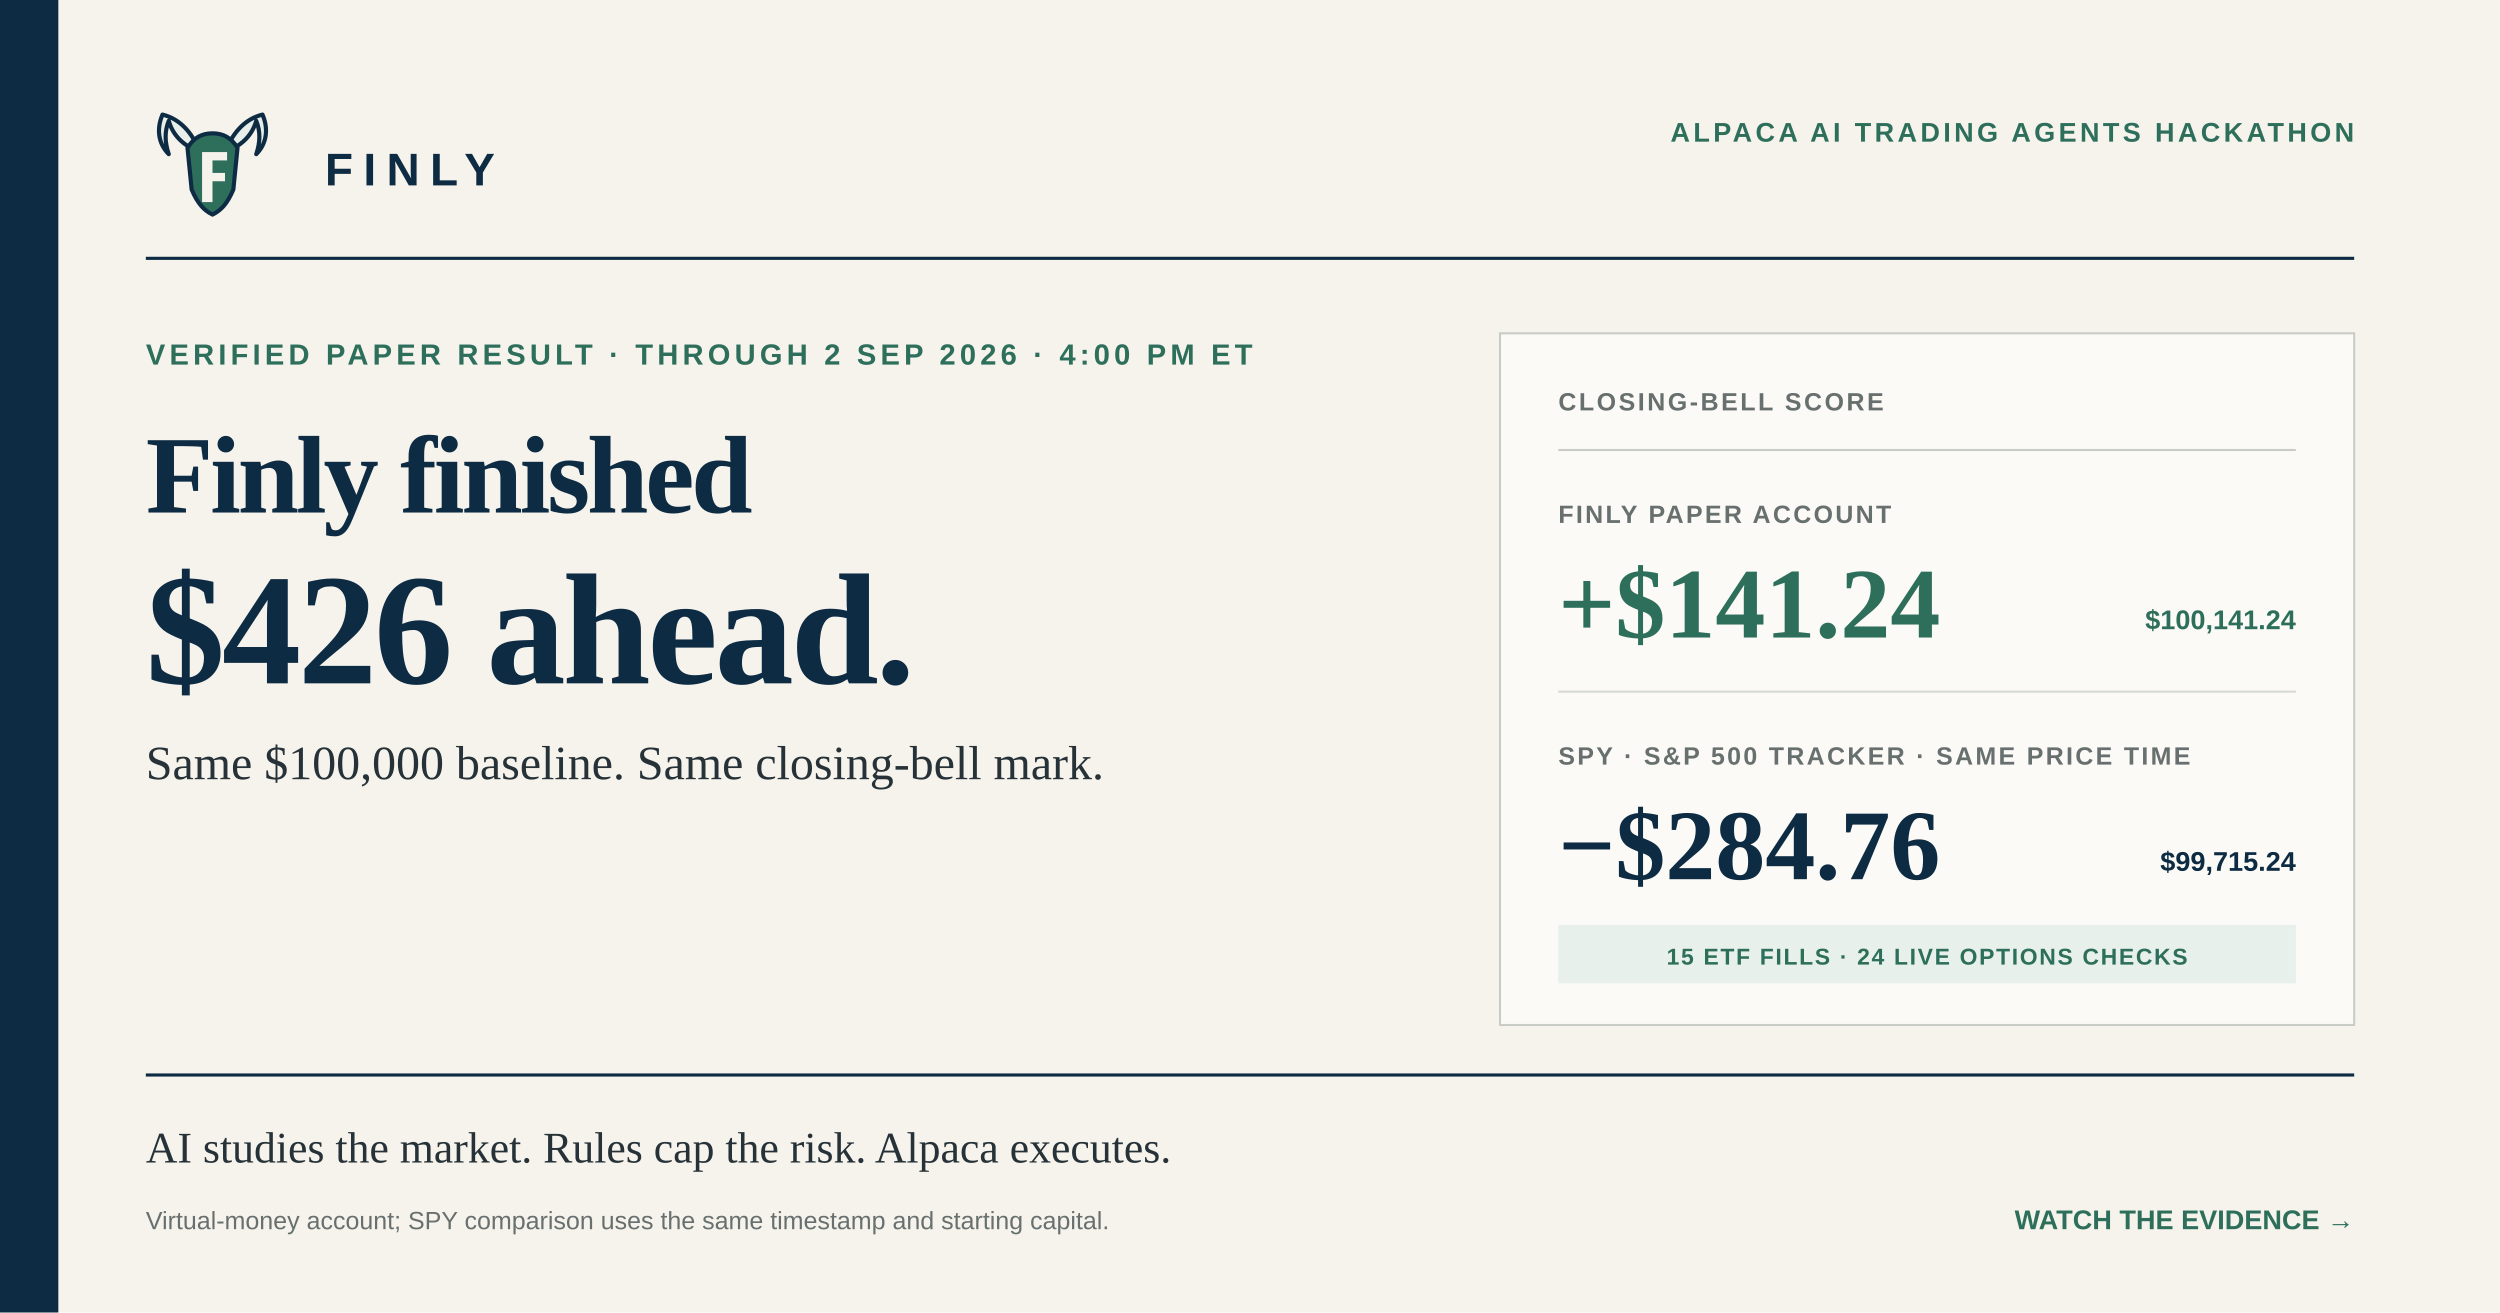
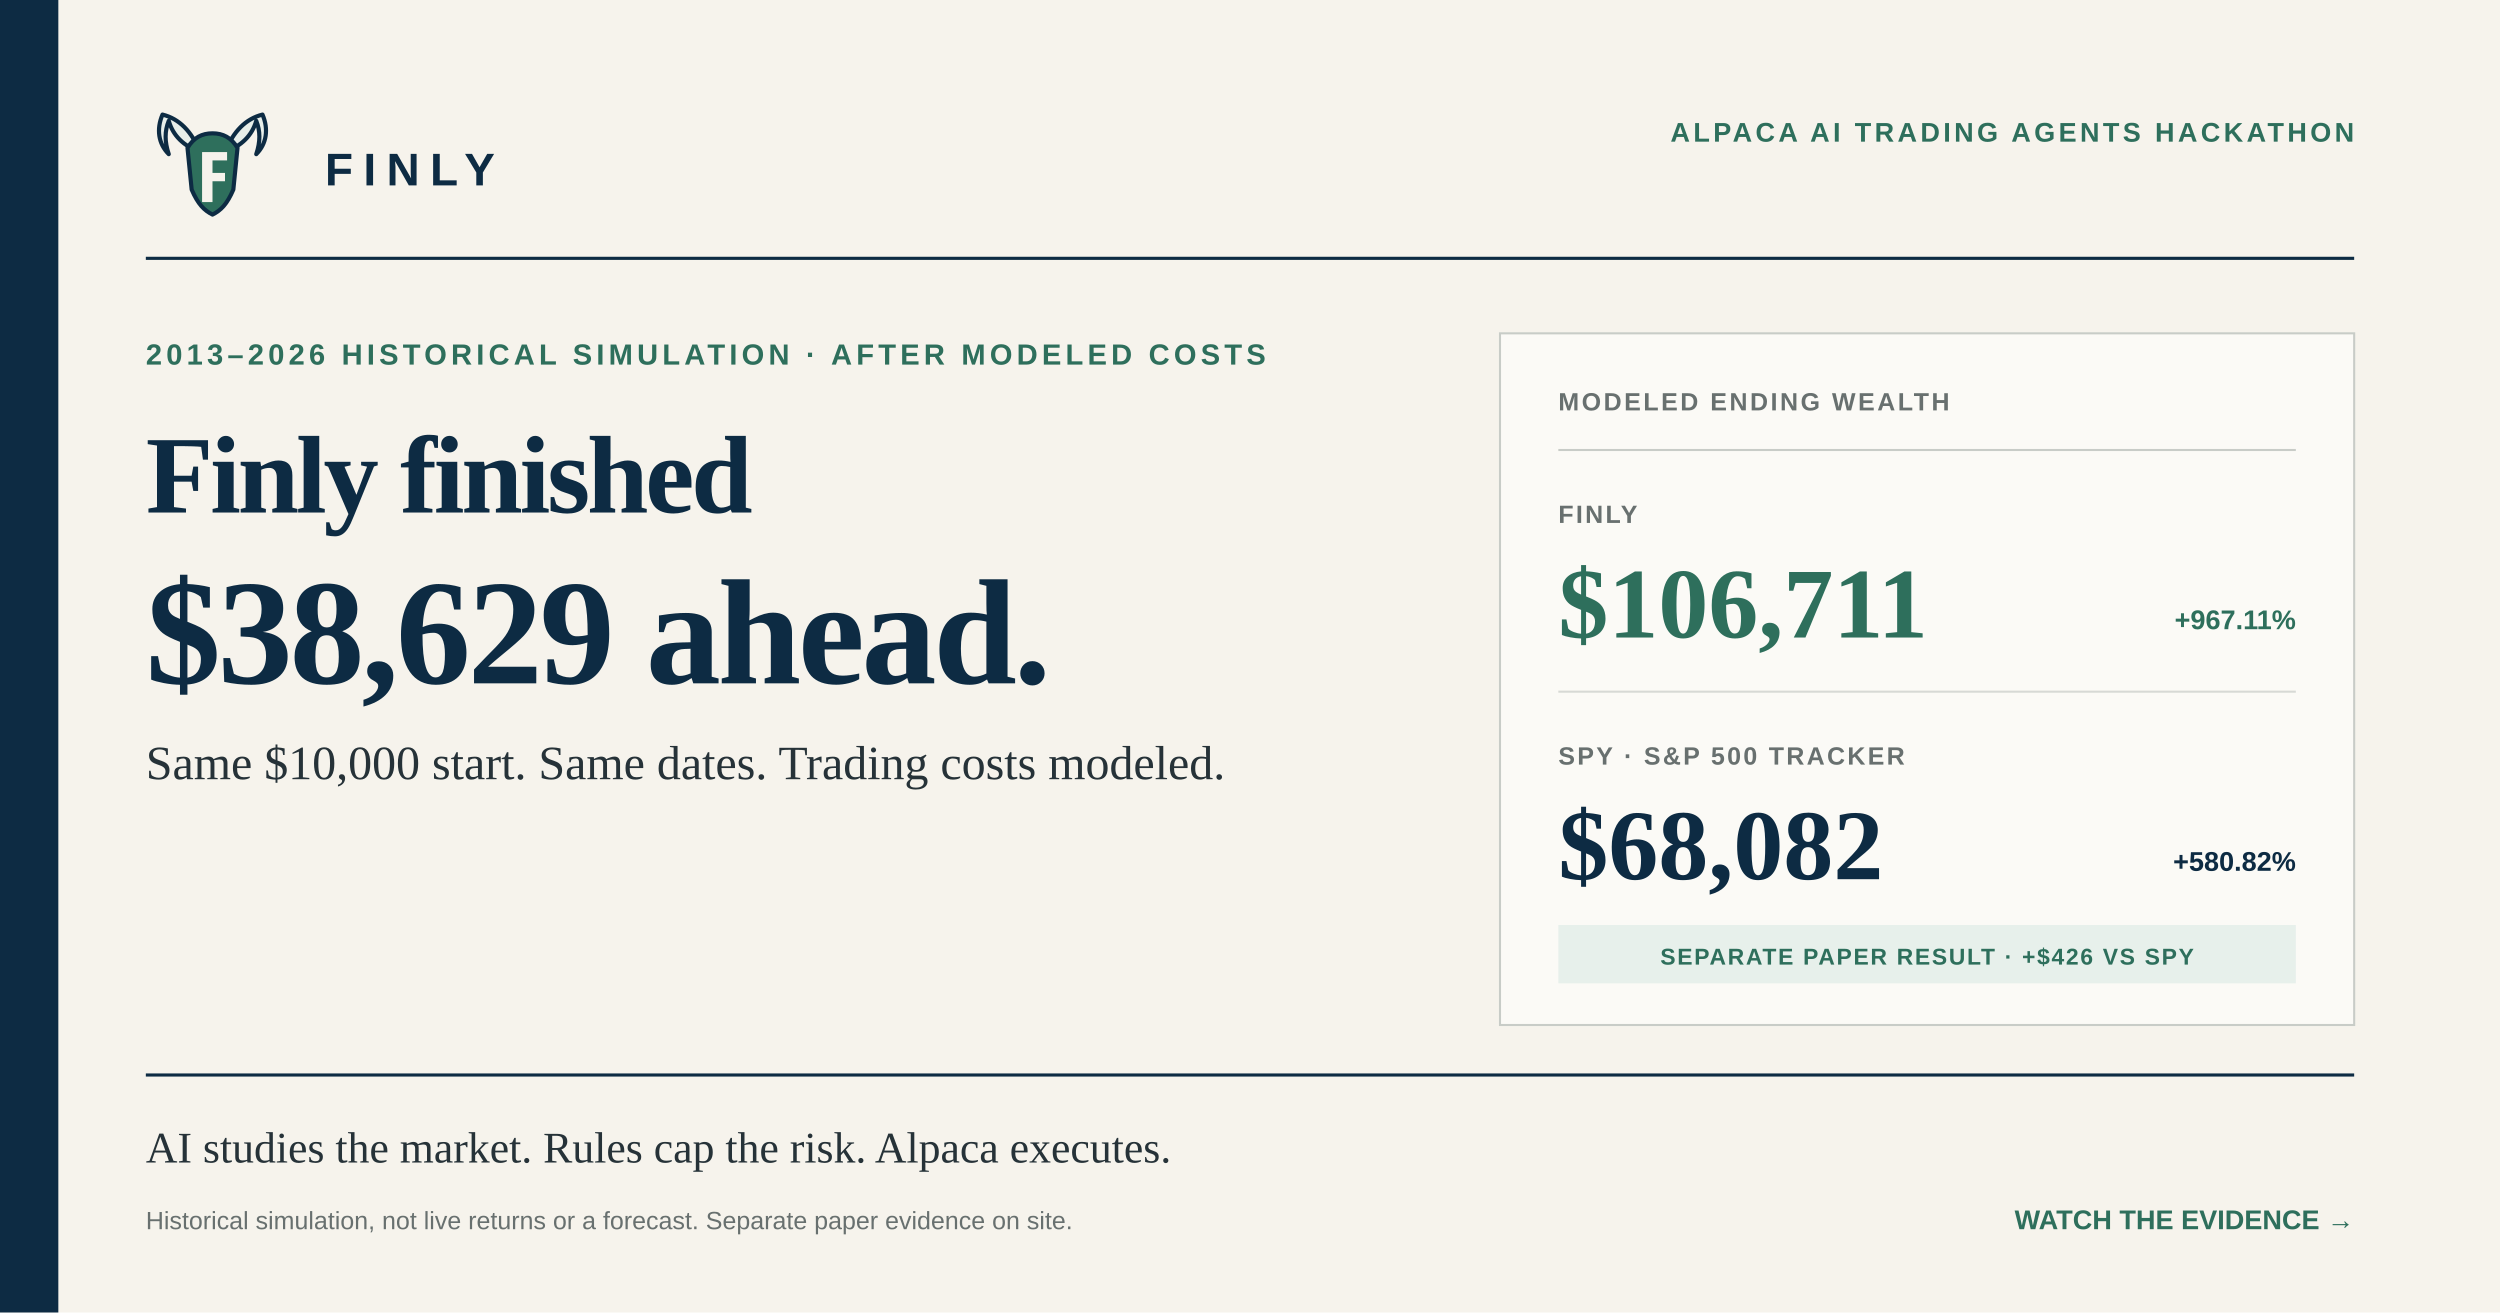
<svg xmlns="http://www.w3.org/2000/svg" width="1200" height="630" viewBox="0 0 1200 630" role="img" aria-labelledby="title desc">
  <rect width="1200" height="630" fill="#f6f3ec" />
  <rect x="0" y="0" width="28" height="630" fill="#0d2b43" />
  <g transform="translate(70 46)">
    <path d="M8 9c8 2 14 8 18 18-8-3-13-8-15-15-2 5-2 10 0 16-5-5-6-12-3-19Z" fill="#e8efea" stroke="#0d2b43" stroke-width="2" stroke-linejoin="round" />
    <path d="M56 9c-8 2-14 8-18 18 8-3 13-8 15-15 2 5 2 10 0 16 5-5 6-12 3-19Z" fill="#e8efea" stroke="#0d2b43" stroke-width="2" stroke-linejoin="round" />
    <path d="M20 25c3-5 7-7 12-7s9 2 12 7l-2 20c-3 7-6 10-10 12-4-2-7-5-10-12l-2-20Z" fill="#2e6f5c" stroke="#0d2b43" stroke-width="2" stroke-linejoin="round" />
    <path d="M27 27h12v4h-7v6h6v4h-6v10h-5V27Z" fill="#f6f3ec" />
    <text x="86" y="43" fill="#0d2b43" font-family="Arial, Helvetica, sans-serif" font-size="22" font-weight="700" letter-spacing="5">FINLY</text>
  </g>
  <text x="1130" y="68" fill="#2e6f5c" font-family="Arial, Helvetica, sans-serif" font-size="13" font-weight="700" letter-spacing="1.6" text-anchor="end">ALPACA AI TRADING AGENTS HACKATHON</text>
  <line x1="70" y1="124" x2="1130" y2="124" stroke="#0d2b43" stroke-width="1.5" />
-   <text x="70" y="175" fill="#2e6f5c" font-family="Arial, Helvetica, sans-serif" font-size="14" font-weight="700" letter-spacing="2">VERIFIED PAPER RESULT · THROUGH 2 SEP 2026 · 4:00 PM ET</text>
+   <text x="70" y="175" fill="#2e6f5c" font-family="Arial, Helvetica, sans-serif" font-size="14" font-weight="700" letter-spacing="2">2013–2026 HISTORICAL SIMULATION · AFTER MODELED COSTS</text>
  <g fill="#0d2b43" font-family="Georgia, Times New Roman, serif" font-weight="700" letter-spacing="-1.5">
    <text x="70" y="246" font-size="53">Finly finished</text>
-     <text x="70" y="328" font-size="76">$426 ahead.</text>
+     <text x="70" y="328" font-size="72">$38,629 ahead.</text>
  </g>
-   <text x="70" y="374" fill="#263238" font-family="Georgia, Times New Roman, serif" font-size="23">Same $100,000 baseline. Same closing-bell mark.</text>
+   <text x="70" y="374" fill="#263238" font-family="Georgia, Times New Roman, serif" font-size="23">Same $10,000 start. Same dates. Trading costs modeled.</text>
  <g transform="translate(720 160)" font-family="Arial, Helvetica, sans-serif">
    <rect width="410" height="332" fill="#fbfaf6" stroke="#c8ccc7" stroke-width="1" />
-     <text x="28" y="37" fill="#68706f" font-size="12" font-weight="700" letter-spacing="1.2">CLOSING-BELL SCORE</text>
+     <text x="28" y="37" fill="#68706f" font-size="12" font-weight="700" letter-spacing="1.2">MODELED ENDING WEALTH</text>
    <line x1="28" y1="56" x2="382" y2="56" stroke="#c8ccc7" stroke-width="1" />
-     <text x="28" y="91" fill="#68706f" font-size="12" font-weight="700" letter-spacing="1.1">FINLY PAPER ACCOUNT</text>
-     <text x="28" y="146" fill="#2e6f5c" font-family="Georgia, Times New Roman, serif" font-size="48" font-weight="700">+$141.24</text>
-     <text x="382" y="142" fill="#2e6f5c" font-size="13" font-weight="700" text-anchor="end">$100,141.24</text>
+     <text x="28" y="91" fill="#68706f" font-size="12" font-weight="700" letter-spacing="1.1">FINLY</text>
+     <text x="28" y="146" fill="#2e6f5c" font-family="Georgia, Times New Roman, serif" font-size="48" font-weight="700">$106,711</text>
+     <text x="382" y="142" fill="#2e6f5c" font-size="13" font-weight="700" text-anchor="end">+967.11%</text>
    <line x1="28" y1="172" x2="382" y2="172" stroke="#d7d9d5" stroke-width="1" />
-     <text x="28" y="207" fill="#68706f" font-size="12" font-weight="700" letter-spacing="1.1">SPY · S&amp;P 500 TRACKER · SAME PRICE TIME</text>
-     <text x="28" y="262" fill="#0d2b43" font-family="Georgia, Times New Roman, serif" font-size="48" font-weight="700">−$284.76</text>
-     <text x="382" y="258" fill="#0d2b43" font-size="13" font-weight="700" text-anchor="end">$99,715.24</text>
+     <text x="28" y="207" fill="#68706f" font-size="12" font-weight="700" letter-spacing="1.1">SPY · S&amp;P 500 TRACKER</text>
+     <text x="28" y="262" fill="#0d2b43" font-family="Georgia, Times New Roman, serif" font-size="48" font-weight="700">$68,082</text>
+     <text x="382" y="258" fill="#0d2b43" font-size="13" font-weight="700" text-anchor="end">+580.82%</text>
    <g transform="translate(28 284)">
      <rect width="354" height="28" fill="#e7f0eb" />
-       <text x="177" y="19" fill="#2e6f5c" font-size="11" font-weight="700" letter-spacing="0.8" text-anchor="middle">15 ETF FILLS · 24 LIVE OPTIONS CHECKS</text>
+       <text x="177" y="19" fill="#2e6f5c" font-size="11" font-weight="700" letter-spacing="0.8" text-anchor="middle">SEPARATE PAPER RESULT · +$426 VS SPY</text>
    </g>
  </g>
  <line x1="70" y1="516" x2="1130" y2="516" stroke="#0d2b43" stroke-width="1.5" />
  <text x="70" y="558" fill="#263238" font-family="Georgia, Times New Roman, serif" font-size="21">AI studies the market. Rules cap the risk. Alpaca executes.</text>
-   <text x="70" y="590" fill="#68706f" font-family="Arial, Helvetica, sans-serif" font-size="12">Virtual-money account; SPY comparison uses the same timestamp and starting capital.</text>
+   <text x="70" y="590" fill="#68706f" font-family="Arial, Helvetica, sans-serif" font-size="12">Historical simulation, not live returns or a forecast. Separate paper evidence on site.</text>
  <text x="1130" y="590" fill="#2e6f5c" font-family="Arial, Helvetica, sans-serif" font-size="13" font-weight="700" text-anchor="end">WATCH THE EVIDENCE →</text>
</svg>
